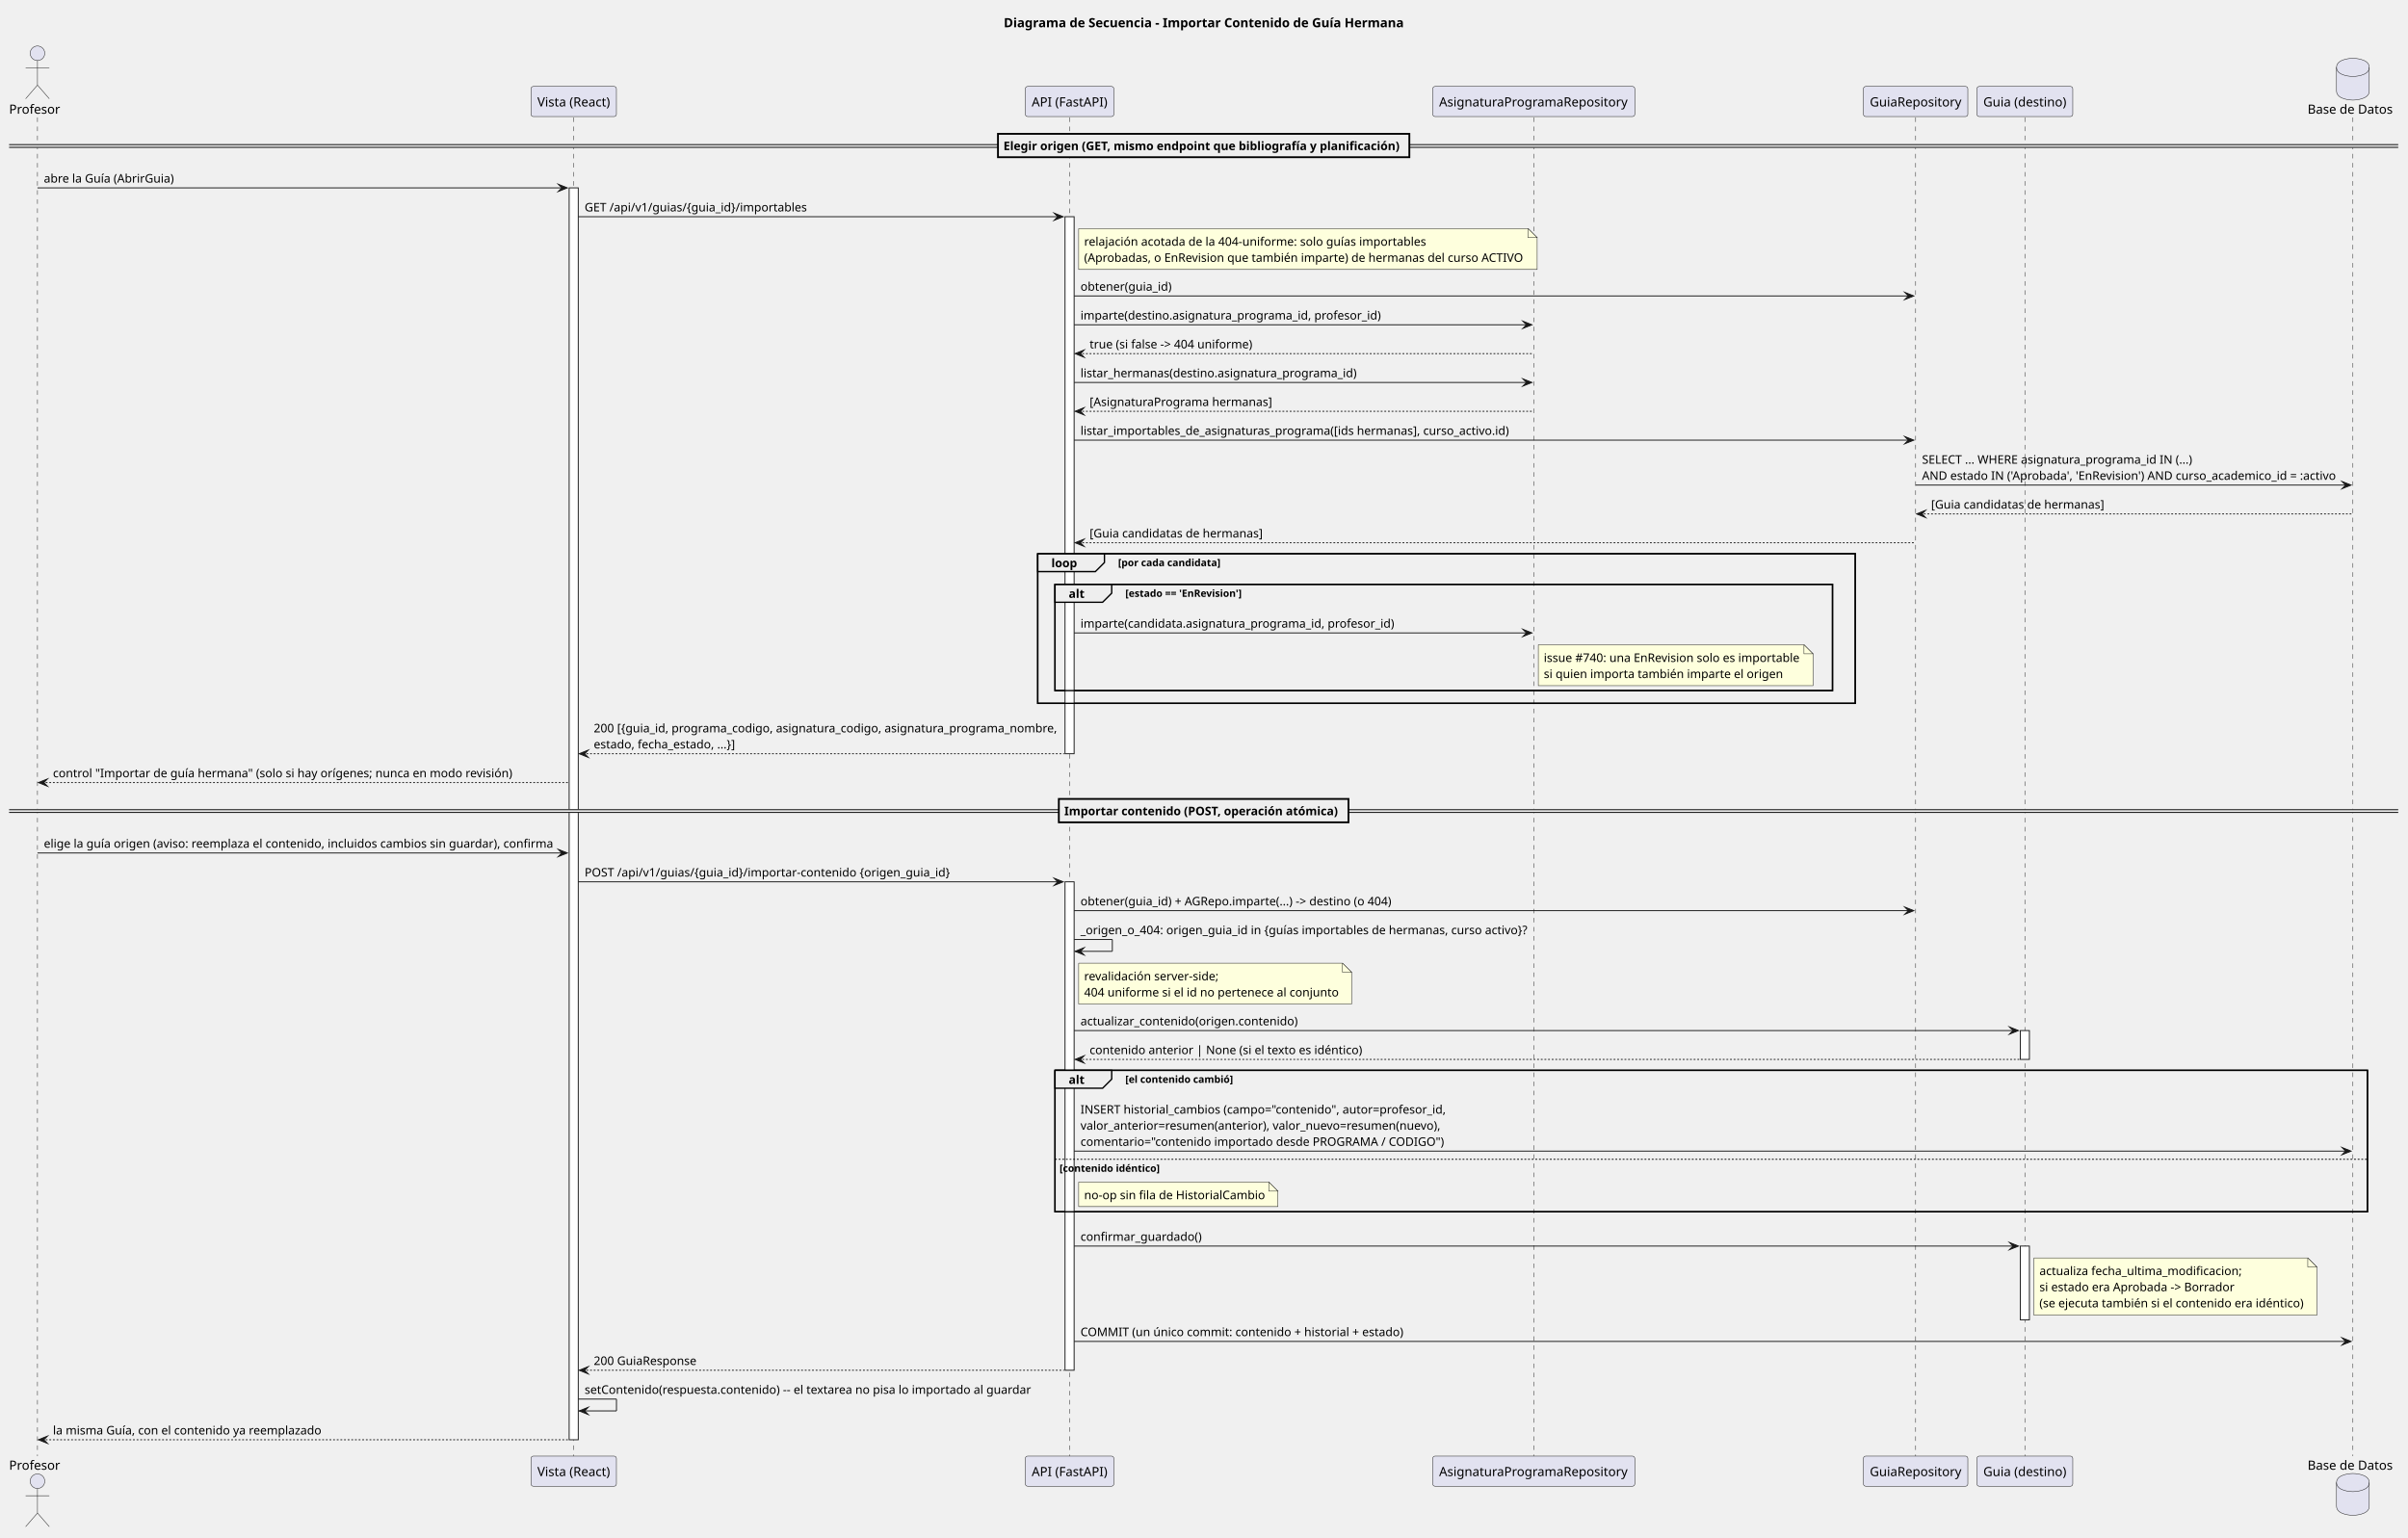
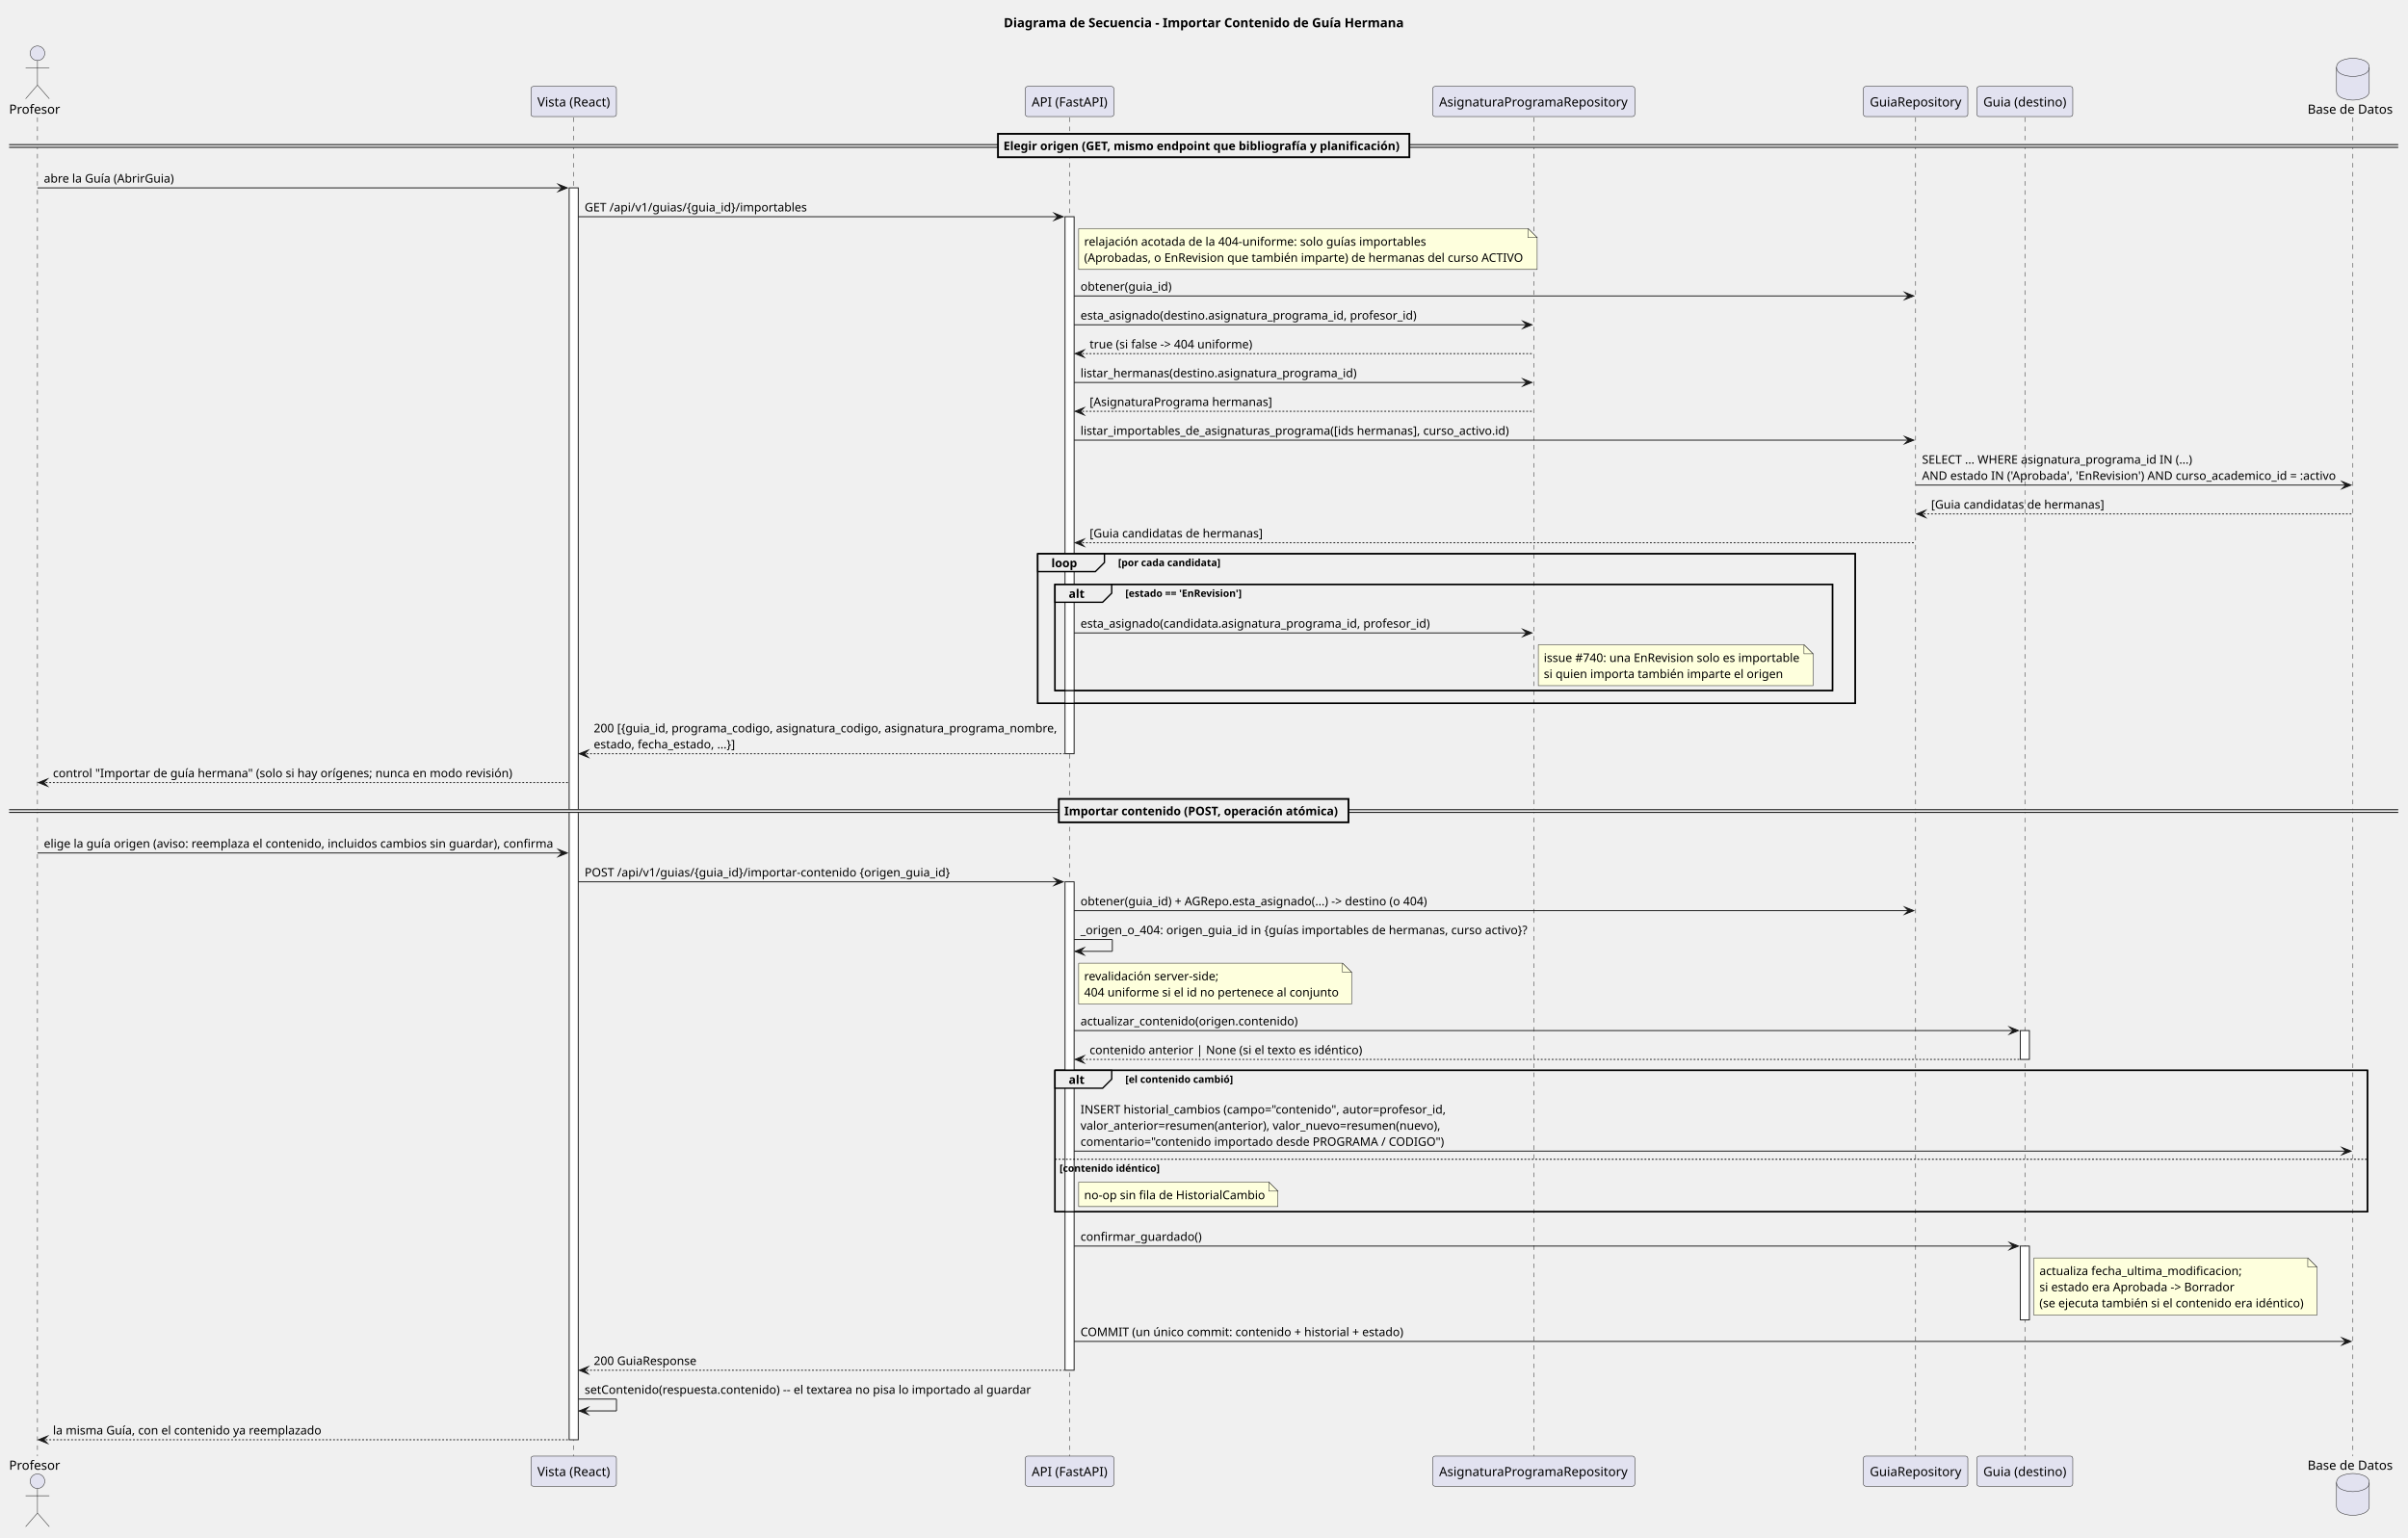
<svg xmlns="http://www.w3.org/2000/svg" version="1.1" data-diagram-type="SEQUENCE" style="width:2647px;height:1690px;background:#FFFFFF;" width="2647px" height="1690px" viewBox="0 0 2647 1690" zoomAndPan="magnify" preserveAspectRatio="none" contentStyleType="text/css">
  <defs />
  <g font-family="sans-serif" lengthAdjust="spacing">
    <g class="title" data-source-line="1">
      <text x="1103.382" y="29.966" fill="#000" font-size="14" textLength="438.492" font-weight="700">Diagrama de Secuencia - Importar Contenido de Guía Hermana</text>
    </g>
    <rect x="1140.734" y="608.726" width="898.656" height="164.53" fill="none" style="stroke:#000;stroke-width:1.5;" />
    <rect x="1159.734" y="642.432" width="854.656" height="116.824" fill="none" style="stroke:#000;stroke-width:1.5;" />
    <rect x="1159.734" y="1176.728" width="1442.699" height="155.512" fill="none" style="stroke:#000;stroke-width:1.5;" />
    <g>
      <rect x="37.696" y="129.136" width="8" height="1471.753" fill="#000" fill-opacity="0" />
      <line x1="41.196" y1="129.136" x2="41.196" y2="1600.888" style="stroke:#181818;stroke-width:0.5;stroke-dasharray:5,5;" />
    </g>
    <g>
      <rect x="627.152" y="129.136" width="8" height="1471.753" fill="#000" fill-opacity="0" />
      <line x1="630.652" y1="129.136" x2="630.652" y2="1600.888" style="stroke:#181818;stroke-width:0.5;stroke-dasharray:5,5;" />
    </g>
    <g>
      <rect x="625.652" y="206.548" width="10" height="1376.341" fill="#FFF" style="stroke:#181818;stroke-width:1;" />
    </g>
    <g>
      <rect x="1172.234" y="129.136" width="8" height="1471.753" fill="#000" fill-opacity="0" />
      <line x1="1175.734" y1="129.136" x2="1175.734" y2="1600.888" style="stroke:#181818;stroke-width:0.5;stroke-dasharray:5,5;" />
    </g>
    <g>
      <rect x="1170.734" y="238.254" width="10" height="590.414" fill="#FFF" style="stroke:#181818;stroke-width:1;" />
    </g>
    <g>
      <rect x="1170.734" y="969.492" width="10" height="536.984" fill="#FFF" style="stroke:#181818;stroke-width:1;" />
    </g>
    <g>
      <rect x="1682.492" y="129.136" width="8" height="1471.753" fill="#000" fill-opacity="0" />
      <line x1="1685.992" y1="129.136" x2="1685.992" y2="1600.888" style="stroke:#181818;stroke-width:0.5;stroke-dasharray:5,5;" />
    </g>
    <g>
      <rect x="2102.269" y="129.136" width="8" height="1471.753" fill="#000" fill-opacity="0" />
      <line x1="2105.769" y1="129.136" x2="2105.769" y2="1600.888" style="stroke:#181818;stroke-width:0.5;stroke-dasharray:5,5;" />
    </g>
    <g>
      <rect x="2222.323" y="129.136" width="8" height="1471.753" fill="#000" fill-opacity="0" />
      <line x1="2225.823" y1="129.136" x2="2225.823" y2="1600.888" style="stroke:#181818;stroke-width:0.5;stroke-dasharray:5,5;" />
    </g>
    <g>
      <rect x="2220.823" y="1133.022" width="10" height="31.706" fill="#FFF" style="stroke:#181818;stroke-width:1;" />
    </g>
    <g>
      <rect x="2220.823" y="1369.946" width="10" height="81.118" fill="#FFF" style="stroke:#181818;stroke-width:1;" />
    </g>
    <g>
      <rect x="2582.933" y="129.136" width="8" height="1471.753" fill="#000" fill-opacity="0" />
      <line x1="2586.433" y1="129.136" x2="2586.433" y2="1600.888" style="stroke:#181818;stroke-width:0.5;stroke-dasharray:5,5;" />
    </g>
    <text x="10" y="125.034" fill="#000" font-size="14" textLength="56.392">Profesor</text>
    <ellipse cx="41.196" cy="58.568" rx="8" ry="8" fill="#E2E2F0" style="stroke:#181818;stroke-width:0.5;" />
    <path d="M41.196,66.568 L41.196,93.568 M28.196,74.568 L54.196,74.568 M41.196,93.568 L28.196,108.568 M41.196,93.568 L54.196,108.568" style="stroke:#181818;stroke-width:0.5;" fill="none" />
    <rect x="583.703" y="95.068" width="93.898" height="33.068" fill="#E2E2F0" style="stroke:#181818;stroke-width:0.5;" rx="2.5" ry="2.5" />
    <text x="590.703" y="117.034" fill="#000" font-size="14" textLength="79.898">Vista (React)</text>
    <rect x="1127.113" y="95.068" width="97.244" height="33.068" fill="#E2E2F0" style="stroke:#181818;stroke-width:0.5;" rx="2.5" ry="2.5" />
    <text x="1134.113" y="117.034" fill="#000" font-size="14" textLength="83.244">API (FastAPI)</text>
    <rect x="1574.951" y="95.068" width="222.081" height="33.068" fill="#E2E2F0" style="stroke:#181818;stroke-width:0.5;" rx="2.5" ry="2.5" />
    <text x="1581.951" y="117.034" fill="#000" font-size="14" textLength="208.081">AsignaturaProgramaRepository</text>
    <rect x="2048.39" y="95.068" width="114.758" height="33.068" fill="#E2E2F0" style="stroke:#181818;stroke-width:0.5;" rx="2.5" ry="2.5" />
    <text x="2055.39" y="117.034" fill="#000" font-size="14" textLength="100.758">GuiaRepository</text>
    <rect x="2173.148" y="95.068" width="105.35" height="33.068" fill="#E2E2F0" style="stroke:#181818;stroke-width:0.5;" rx="2.5" ry="2.5" />
    <text x="2180.148" y="117.034" fill="#000" font-size="14" textLength="91.35">Guia (destino)</text>
    <text x="2536.61" y="125.034" fill="#000" font-size="14" textLength="93.646">Base de Datos</text>
    <path d="M2568.433,74.068 C2568.433,64.068 2586.433,64.068 2586.433,64.068 C2586.433,64.068 2604.433,64.068 2604.433,74.068 L2604.433,100.068 C2604.433,110.068 2586.433,110.068 2586.433,110.068 C2586.433,110.068 2568.433,110.068 2568.433,100.068 L2568.433,74.068" style="stroke:#181818;stroke-width:0.5;" fill="#E2E2F0" />
    <path d="M2568.433,74.068 C2568.433,84.068 2586.433,84.068 2586.433,84.068 C2586.433,84.068 2604.433,84.068 2604.433,74.068" style="stroke:#181818;stroke-width:0.5;" fill="none" />
    <text x="10" y="1615.854" fill="#000" font-size="14" textLength="56.392">Profesor</text>
    <ellipse cx="41.196" cy="1628.456" rx="8" ry="8" fill="#E2E2F0" style="stroke:#181818;stroke-width:0.5;" />
    <path d="M41.196,1636.456 L41.196,1663.456 M28.196,1644.456 L54.196,1644.456 M41.196,1663.456 L28.196,1678.456 M41.196,1663.456 L54.196,1678.456" style="stroke:#181818;stroke-width:0.5;" fill="none" />
    <rect x="583.703" y="1600.888" width="93.898" height="33.068" fill="#E2E2F0" style="stroke:#181818;stroke-width:0.5;" rx="2.5" ry="2.5" />
    <text x="590.703" y="1622.854" fill="#000" font-size="14" textLength="79.898">Vista (React)</text>
    <rect x="1127.113" y="1600.888" width="97.244" height="33.068" fill="#E2E2F0" style="stroke:#181818;stroke-width:0.5;" rx="2.5" ry="2.5" />
    <text x="1134.113" y="1622.854" fill="#000" font-size="14" textLength="83.244">API (FastAPI)</text>
    <rect x="1574.951" y="1600.888" width="222.081" height="33.068" fill="#E2E2F0" style="stroke:#181818;stroke-width:0.5;" rx="2.5" ry="2.5" />
    <text x="1581.951" y="1622.854" fill="#000" font-size="14" textLength="208.081">AsignaturaProgramaRepository</text>
    <rect x="2048.39" y="1600.888" width="114.758" height="33.068" fill="#E2E2F0" style="stroke:#181818;stroke-width:0.5;" rx="2.5" ry="2.5" />
    <text x="2055.39" y="1622.854" fill="#000" font-size="14" textLength="100.758">GuiaRepository</text>
    <rect x="2173.148" y="1600.888" width="105.35" height="33.068" fill="#E2E2F0" style="stroke:#181818;stroke-width:0.5;" rx="2.5" ry="2.5" />
    <text x="2180.148" y="1622.854" fill="#000" font-size="14" textLength="91.35">Guia (destino)</text>
    <text x="2536.61" y="1615.854" fill="#000" font-size="14" textLength="93.646">Base de Datos</text>
    <path d="M2568.433,1629.956 C2568.433,1619.956 2586.433,1619.956 2586.433,1619.956 C2586.433,1619.956 2604.433,1619.956 2604.433,1629.956 L2604.433,1655.956 C2604.433,1665.956 2586.433,1665.956 2586.433,1665.956 C2586.433,1665.956 2568.433,1665.956 2568.433,1655.956 L2568.433,1629.956" style="stroke:#181818;stroke-width:0.5;" fill="#E2E2F0" />
    <path d="M2568.433,1629.956 C2568.433,1639.956 2586.433,1639.956 2586.433,1639.956 C2586.433,1639.956 2604.433,1639.956 2604.433,1629.956" style="stroke:#181818;stroke-width:0.5;" fill="none" />
    <rect x="10" y="158.989" width="2626.256" height="3" fill="#EEE" style="stroke:#EEE;stroke-width:1;" />
    <line x1="10" y1="158.989" x2="2636.256" y2="158.989" style="stroke:#000;stroke-width:1;" />
    <line x1="10" y1="161.989" x2="2636.256" y2="161.989" style="stroke:#000;stroke-width:1;" />
    <rect x="1097.019" y="147.136" width="452.217" height="25.706" fill="#EEE" style="stroke:#000;stroke-width:2;" />
    <text x="1103.019" y="165.033" fill="#000" font-size="13" textLength="434.837" font-weight="700">Elegir origen (GET, mismo endpoint que bibliografía y planificación)</text>
    <polygon points="613.652,202.548,623.652,206.548,613.652,210.548,617.652,206.548" fill="#181818" style="stroke:#181818;stroke-width:1;stroke-linejoin:miter;stroke-miterlimit:10;" />
    <line x1="41.196" y1="206.548" x2="619.652" y2="206.548" style="stroke:#181818;stroke-width:1;" />
    <text x="48.196" y="200.739" fill="#000" font-size="13" textLength="143.26">abre la Guía (AbrirGuia)</text>
    <polygon points="1158.734,234.254,1168.734,238.254,1158.734,242.254,1162.734,238.254" fill="#181818" style="stroke:#181818;stroke-width:1;stroke-linejoin:miter;stroke-miterlimit:10;" />
    <line x1="635.652" y1="238.254" x2="1164.734" y2="238.254" style="stroke:#181818;stroke-width:1;" />
    <text x="642.652" y="232.445" fill="#000" font-size="13" textLength="244.374">GET /api/v1/guias/{guia_id}/importables</text>
    <path d="M1185.734,251.254 L1185.734,296.254 L1689.734,296.254 L1689.734,261.254 L1679.734,251.254 L1185.734,251.254" style="stroke:#181818;stroke-width:0.5;" fill="#FEFFDD" />
    <path d="M1679.734,251.254 L1679.734,261.254 L1689.734,261.254 L1679.734,251.254" style="stroke:#181818;stroke-width:0.5;" fill="#FEFFDD" />
    <text x="1191.734" y="270.151" fill="#000" font-size="13" textLength="376.233">relajación acotada de la 404-uniforme: solo guías importables</text>
    <text x="1191.734" y="287.857" fill="#000" font-size="13" textLength="483.405">(Aprobadas, o EnRevision que también imparte) de hermanas del curso ACTIVO</text>
    <polygon points="2093.769,321.372,2103.769,325.372,2093.769,329.372,2097.769,325.372" fill="#181818" style="stroke:#181818;stroke-width:1;stroke-linejoin:miter;stroke-miterlimit:10;" />
    <line x1="1180.734" y1="325.372" x2="2099.769" y2="325.372" style="stroke:#181818;stroke-width:1;" />
    <text x="1187.734" y="319.563" fill="#000" font-size="13" textLength="100.217">obtener(guia_id)</text>
    <polygon points="1673.992,353.078,1683.992,357.078,1673.992,361.078,1677.992,357.078" fill="#181818" style="stroke:#181818;stroke-width:1;stroke-linejoin:miter;stroke-miterlimit:10;" />
    <line x1="1180.734" y1="357.078" x2="1679.992" y2="357.078" style="stroke:#181818;stroke-width:1;" />
-     <text x="1187.734" y="351.269" fill="#000" font-size="13" textLength="331.266">imparte(destino.asignatura_programa_id, profesor_id)</text>
+     <text x="1187.734" y="351.269" fill="#000" font-size="13" textLength="370.448">esta_asignado(destino.asignatura_programa_id, profesor_id)</text>
    <polygon points="1191.734,384.784,1181.734,388.784,1191.734,392.784,1187.734,388.784" fill="#181818" style="stroke:#181818;stroke-width:1;stroke-linejoin:miter;stroke-miterlimit:10;" />
    <line x1="1185.734" y1="388.784" x2="1684.992" y2="388.784" style="stroke:#181818;stroke-width:1;stroke-dasharray:2,2;" />
    <text x="1197.734" y="382.975" fill="#000" font-size="13" textLength="182.312">true  (si false -&gt; 404 uniforme)</text>
    <polygon points="1673.992,416.49,1683.992,420.49,1673.992,424.49,1677.992,420.49" fill="#181818" style="stroke:#181818;stroke-width:1;stroke-linejoin:miter;stroke-miterlimit:10;" />
    <line x1="1180.734" y1="420.49" x2="1679.992" y2="420.49" style="stroke:#181818;stroke-width:1;" />
    <text x="1187.734" y="414.681" fill="#000" font-size="13" textLength="304.395">listar_hermanas(destino.asignatura_programa_id)</text>
    <polygon points="1191.734,448.196,1181.734,452.196,1191.734,456.196,1187.734,452.196" fill="#181818" style="stroke:#181818;stroke-width:1;stroke-linejoin:miter;stroke-miterlimit:10;" />
    <line x1="1185.734" y1="452.196" x2="1684.992" y2="452.196" style="stroke:#181818;stroke-width:1;stroke-dasharray:2,2;" />
    <text x="1197.734" y="446.387" fill="#000" font-size="13" textLength="201.474">[AsignaturaPrograma hermanas]</text>
    <polygon points="2093.769,479.902,2103.769,483.902,2093.769,487.902,2097.769,483.902" fill="#181818" style="stroke:#181818;stroke-width:1;stroke-linejoin:miter;stroke-miterlimit:10;" />
    <line x1="1180.734" y1="483.902" x2="2099.769" y2="483.902" style="stroke:#181818;stroke-width:1;" />
    <text x="1187.734" y="478.093" fill="#000" font-size="13" textLength="471.783">listar_importables_de_asignaturas_programa([ids hermanas], curso_activo.id)</text>
    <polygon points="2574.433,529.314,2584.433,533.314,2574.433,537.314,2578.433,533.314" fill="#181818" style="stroke:#181818;stroke-width:1;stroke-linejoin:miter;stroke-miterlimit:10;" />
    <line x1="2105.769" y1="533.314" x2="2580.433" y2="533.314" style="stroke:#181818;stroke-width:1;" />
    <text x="2112.769" y="509.799" fill="#000" font-size="13" textLength="297.817">SELECT ... WHERE asignatura_programa_id IN (...)</text>
    <text x="2112.769" y="527.505" fill="#000" font-size="13" textLength="456.664">AND estado IN ('Aprobada', 'EnRevision') AND curso_academico_id = :activo</text>
    <polygon points="2116.769,561.02,2106.769,565.02,2116.769,569.02,2112.769,565.02" fill="#181818" style="stroke:#181818;stroke-width:1;stroke-linejoin:miter;stroke-miterlimit:10;" />
    <line x1="2110.769" y1="565.02" x2="2585.433" y2="565.02" style="stroke:#181818;stroke-width:1;stroke-dasharray:2,2;" />
    <text x="2122.769" y="559.211" fill="#000" font-size="13" textLength="190.32">[Guia candidatas de hermanas]</text>
    <polygon points="1191.734,592.726,1181.734,596.726,1191.734,600.726,1187.734,596.726" fill="#181818" style="stroke:#181818;stroke-width:1;stroke-linejoin:miter;stroke-miterlimit:10;" />
    <line x1="1185.734" y1="596.726" x2="2104.769" y2="596.726" style="stroke:#181818;stroke-width:1;stroke-dasharray:2,2;" />
    <text x="1197.734" y="590.917" fill="#000" font-size="13" textLength="190.32">[Guia candidatas de hermanas]</text>
    <path d="M1140.734,608.726 L1214.074,608.726 L1214.074,618.432 L1204.074,628.432 L1140.734,628.432 L1140.734,608.726" style="stroke:#000;stroke-width:1.5;" fill="#EEE" />
    <rect x="1140.734" y="608.726" width="898.656" height="164.53" fill="none" style="stroke:#000;stroke-width:1.5;" />
    <text x="1155.734" y="623.623" fill="#000" font-size="13" textLength="28.34" font-weight="700">loop</text>
    <text x="1229.074" y="622.485" fill="#000" font-size="11" textLength="112.111" font-weight="700">[por cada candidata]</text>
    <path d="M1159.734,642.432 L1222.037,642.432 L1222.037,652.138 L1212.037,662.138 L1159.734,662.138 L1159.734,642.432" style="stroke:#000;stroke-width:1.5;" fill="#EEE" />
    <rect x="1159.734" y="642.432" width="854.656" height="116.824" fill="none" style="stroke:#000;stroke-width:1.5;" />
    <text x="1174.734" y="657.329" fill="#000" font-size="13" textLength="17.303" font-weight="700">alt</text>
    <text x="1237.037" y="656.191" fill="#000" font-size="11" textLength="128.215" font-weight="700">[estado == 'EnRevision']</text>
    <polygon points="1673.992,691.844,1683.992,695.844,1673.992,699.844,1677.992,695.844" fill="#181818" style="stroke:#181818;stroke-width:1;stroke-linejoin:miter;stroke-miterlimit:10;" />
    <line x1="1180.734" y1="695.844" x2="1679.992" y2="695.844" style="stroke:#181818;stroke-width:1;" />
-     <text x="1187.734" y="690.035" fill="#000" font-size="13" textLength="345.956">imparte(candidata.asignatura_programa_id, profesor_id)</text>
+     <text x="1187.734" y="690.035" fill="#000" font-size="13" textLength="385.138">esta_asignado(candidata.asignatura_programa_id, profesor_id)</text>
    <path d="M1690.992,708.844 L1690.992,753.844 L1992.992,753.844 L1992.992,718.844 L1982.992,708.844 L1690.992,708.844" style="stroke:#181818;stroke-width:0.5;" fill="#FEFFDD" />
    <path d="M1982.992,708.844 L1982.992,718.844 L1992.992,718.844 L1982.992,708.844" style="stroke:#181818;stroke-width:0.5;" fill="#FEFFDD" />
    <text x="1696.992" y="727.741" fill="#000" font-size="13" textLength="281.398">issue #740: una EnRevision solo es importable</text>
    <text x="1696.992" y="745.447" fill="#000" font-size="13" textLength="263.016">si quien importa también imparte el origen</text>
    <polygon points="646.652,824.668,636.652,828.668,646.652,832.668,642.652,828.668" fill="#181818" style="stroke:#181818;stroke-width:1;stroke-linejoin:miter;stroke-miterlimit:10;" />
    <line x1="640.652" y1="828.668" x2="1169.734" y2="828.668" style="stroke:#181818;stroke-width:1;stroke-dasharray:2,2;" />
    <text x="652.652" y="805.153" fill="#000" font-size="13" textLength="511.082">200 [{guia_id, programa_codigo, asignatura_codigo, asignatura_programa_nombre,</text>
    <text x="652.652" y="822.859" fill="#000" font-size="13" textLength="155.35">estado, fecha_estado, ...}]</text>
    <polygon points="52.196,856.374,42.196,860.374,52.196,864.374,48.196,860.374" fill="#181818" style="stroke:#181818;stroke-width:1;stroke-linejoin:miter;stroke-miterlimit:10;" />
    <line x1="46.196" y1="860.374" x2="624.652" y2="860.374" style="stroke:#181818;stroke-width:1;stroke-dasharray:2,2;" />
    <text x="58.196" y="854.565" fill="#000" font-size="13" textLength="505.908">control "Importar de guía hermana" (solo si hay orígenes; nunca en modo revisión)</text>
    <rect x="10" y="890.227" width="2626.256" height="3" fill="#EEE" style="stroke:#EEE;stroke-width:1;" />
    <line x1="10" y1="890.227" x2="2636.256" y2="890.227" style="stroke:#000;stroke-width:1;" />
    <line x1="10" y1="893.227" x2="2636.256" y2="893.227" style="stroke:#000;stroke-width:1;" />
    <rect x="1163.924" y="878.374" width="318.408" height="25.706" fill="#EEE" style="stroke:#000;stroke-width:2;" />
    <text x="1169.924" y="896.271" fill="#000" font-size="13" textLength="301.028" font-weight="700">Importar contenido (POST, operación atómica)</text>
    <polygon points="613.652,933.786,623.652,937.786,613.652,941.786,617.652,937.786" fill="#181818" style="stroke:#181818;stroke-width:1;stroke-linejoin:miter;stroke-miterlimit:10;" />
    <line x1="41.196" y1="937.786" x2="619.652" y2="937.786" style="stroke:#181818;stroke-width:1;" />
    <text x="48.196" y="931.977" fill="#000" font-size="13" textLength="560.456">elige la guía origen (aviso: reemplaza el contenido, incluidos cambios sin guardar), confirma</text>
    <polygon points="1158.734,965.492,1168.734,969.492,1158.734,973.492,1162.734,969.492" fill="#181818" style="stroke:#181818;stroke-width:1;stroke-linejoin:miter;stroke-miterlimit:10;" />
    <line x1="635.652" y1="969.492" x2="1164.734" y2="969.492" style="stroke:#181818;stroke-width:1;" />
    <text x="642.652" y="963.683" fill="#000" font-size="13" textLength="401.674">POST /api/v1/guias/{guia_id}/importar-contenido {origen_guia_id}</text>
    <polygon points="2093.769,997.198,2103.769,1001.198,2093.769,1005.198,2097.769,1001.198" fill="#181818" style="stroke:#181818;stroke-width:1;stroke-linejoin:miter;stroke-miterlimit:10;" />
    <line x1="1180.734" y1="1001.198" x2="2099.769" y2="1001.198" style="stroke:#181818;stroke-width:1;" />
-     <text x="1187.734" y="995.389" fill="#000" font-size="13" textLength="348.764">obtener(guia_id)  + AGRepo.imparte(...)  -&gt; destino (o 404)</text>
+     <text x="1187.734" y="995.389" fill="#000" font-size="13" textLength="387.946">obtener(guia_id)  + AGRepo.esta_asignado(...)  -&gt; destino (o 404)</text>
    <line x1="1180.734" y1="1032.904" x2="1222.734" y2="1032.904" style="stroke:#181818;stroke-width:1;" />
    <line x1="1222.734" y1="1032.904" x2="1222.734" y2="1045.904" style="stroke:#181818;stroke-width:1;" />
    <line x1="1181.734" y1="1045.904" x2="1222.734" y2="1045.904" style="stroke:#181818;stroke-width:1;" />
    <polygon points="1191.734,1041.904,1181.734,1045.904,1191.734,1049.904,1187.734,1045.904" fill="#181818" style="stroke:#181818;stroke-width:1;stroke-linejoin:miter;stroke-miterlimit:10;" />
    <text x="1187.734" y="1027.095" fill="#000" font-size="13" textLength="491.257">_origen_o_404: origen_guia_id in {guías importables de hermanas, curso activo}?</text>
    <path d="M1185.734,1058.904 L1185.734,1103.904 L1485.734,1103.904 L1485.734,1068.904 L1475.734,1058.904 L1185.734,1058.904" style="stroke:#181818;stroke-width:0.5;" fill="#FEFFDD" />
    <path d="M1475.734,1058.904 L1475.734,1068.904 L1485.734,1068.904 L1475.734,1058.904" style="stroke:#181818;stroke-width:0.5;" fill="#FEFFDD" />
    <text x="1191.734" y="1077.801" fill="#000" font-size="13" textLength="148.278">revalidación server-side;</text>
    <text x="1191.734" y="1095.507" fill="#000" font-size="13" textLength="279.903">404 uniforme si el id no pertenece al conjunto</text>
    <polygon points="2208.823,1129.022,2218.823,1133.022,2208.823,1137.022,2212.823,1133.022" fill="#181818" style="stroke:#181818;stroke-width:1;stroke-linejoin:miter;stroke-miterlimit:10;" />
    <line x1="1180.734" y1="1133.022" x2="2214.823" y2="1133.022" style="stroke:#181818;stroke-width:1;" />
    <text x="1187.734" y="1127.213" fill="#000" font-size="13" textLength="238.862">actualizar_contenido(origen.contenido)</text>
    <polygon points="1191.734,1160.728,1181.734,1164.728,1191.734,1168.728,1187.734,1164.728" fill="#181818" style="stroke:#181818;stroke-width:1;stroke-linejoin:miter;stroke-miterlimit:10;" />
    <line x1="1185.734" y1="1164.728" x2="2219.823" y2="1164.728" style="stroke:#181818;stroke-width:1;stroke-dasharray:2,2;" />
    <text x="1197.734" y="1158.919" fill="#000" font-size="13" textLength="299.988">contenido anterior | None (si el texto es idéntico)</text>
    <path d="M1159.734,1176.728 L1222.037,1176.728 L1222.037,1186.434 L1212.037,1196.434 L1159.734,1196.434 L1159.734,1176.728" style="stroke:#000;stroke-width:1.5;" fill="#EEE" />
    <rect x="1159.734" y="1176.728" width="1442.699" height="155.512" fill="none" style="stroke:#000;stroke-width:1.5;" />
    <text x="1174.734" y="1191.625" fill="#000" font-size="13" textLength="17.303" font-weight="700">alt</text>
    <text x="1237.037" y="1190.487" fill="#000" font-size="11" textLength="118.26" font-weight="700">[el contenido cambió]</text>
    <polygon points="2574.433,1261.552,2584.433,1265.552,2574.433,1269.552,2578.433,1265.552" fill="#181818" style="stroke:#181818;stroke-width:1;stroke-linejoin:miter;stroke-miterlimit:10;" />
    <line x1="1180.734" y1="1265.552" x2="2580.433" y2="1265.552" style="stroke:#181818;stroke-width:1;" />
    <text x="1187.734" y="1224.331" fill="#000" font-size="13" textLength="402.727">INSERT historial_cambios (campo="contenido", autor=profesor_id,</text>
    <text x="1187.734" y="1242.037" fill="#000" font-size="13" textLength="396.656">valor_anterior=resumen(anterior), valor_nuevo=resumen(nuevo),</text>
    <text x="1187.734" y="1259.743" fill="#000" font-size="13" textLength="400.699">comentario="contenido importado desde PROGRAMA / CODIGO")</text>
    <line x1="1159.734" y1="1274.552" x2="2602.433" y2="1274.552" style="stroke:#000;stroke-width:1;stroke-dasharray:2,2;" />
    <text x="1164.734" y="1288.311" fill="#000" font-size="11" textLength="110.021" font-weight="700">[contenido idéntico]</text>
    <path d="M1185.734,1299.534 L1185.734,1326.534 L1404.734,1326.534 L1404.734,1309.534 L1394.734,1299.534 L1185.734,1299.534" style="stroke:#181818;stroke-width:0.5;" fill="#FEFFDD" />
    <path d="M1394.734,1299.534 L1394.734,1309.534 L1404.734,1309.534 L1394.734,1299.534" style="stroke:#181818;stroke-width:0.5;" fill="#FEFFDD" />
    <text x="1191.734" y="1318.431" fill="#000" font-size="13" textLength="198.9">no-op sin fila de HistorialCambio</text>
    <polygon points="2208.823,1365.946,2218.823,1369.946,2208.823,1373.946,2212.823,1369.946" fill="#181818" style="stroke:#181818;stroke-width:1;stroke-linejoin:miter;stroke-miterlimit:10;" />
    <line x1="1180.734" y1="1369.946" x2="2214.823" y2="1369.946" style="stroke:#181818;stroke-width:1;" />
    <text x="1187.734" y="1364.137" fill="#000" font-size="13" textLength="133.562">confirmar_guardado()</text>
    <path d="M2235.823,1382.946 L2235.823,1445.946 L2546.823,1445.946 L2546.823,1392.946 L2536.823,1382.946 L2235.823,1382.946" style="stroke:#181818;stroke-width:0.5;" fill="#FEFFDD" />
    <path d="M2536.823,1382.946 L2536.823,1392.946 L2546.823,1392.946 L2536.823,1382.946" style="stroke:#181818;stroke-width:0.5;" fill="#FEFFDD" />
    <text x="2241.823" y="1401.843" fill="#000" font-size="13" textLength="222.547">actualiza fecha_ultima_modificacion;</text>
    <text x="2241.823" y="1419.549" fill="#000" font-size="13" textLength="215.189">si estado era Aprobada -&gt; Borrador</text>
    <text x="2241.823" y="1437.255" fill="#000" font-size="13" textLength="290.693">(se ejecuta también si el contenido era idéntico)</text>
    <polygon points="2574.433,1470.77,2584.433,1474.77,2574.433,1478.77,2578.433,1474.77" fill="#181818" style="stroke:#181818;stroke-width:1;stroke-linejoin:miter;stroke-miterlimit:10;" />
    <line x1="1180.734" y1="1474.77" x2="2580.433" y2="1474.77" style="stroke:#181818;stroke-width:1;" />
    <text x="1187.734" y="1468.961" fill="#000" font-size="13" textLength="358.579">COMMIT  (un único commit: contenido + historial + estado)</text>
    <polygon points="646.652,1502.476,636.652,1506.476,646.652,1510.476,642.652,1506.476" fill="#181818" style="stroke:#181818;stroke-width:1;stroke-linejoin:miter;stroke-miterlimit:10;" />
    <line x1="640.652" y1="1506.476" x2="1169.734" y2="1506.476" style="stroke:#181818;stroke-width:1;stroke-dasharray:2,2;" />
    <text x="652.652" y="1500.667" fill="#000" font-size="13" textLength="112.931">200 GuiaResponse</text>
    <line x1="635.652" y1="1538.182" x2="677.652" y2="1538.182" style="stroke:#181818;stroke-width:1;" />
    <line x1="677.652" y1="1538.182" x2="677.652" y2="1551.182" style="stroke:#181818;stroke-width:1;" />
    <line x1="636.652" y1="1551.182" x2="677.652" y2="1551.182" style="stroke:#181818;stroke-width:1;" />
    <polygon points="646.652,1547.182,636.652,1551.182,646.652,1555.182,642.652,1551.182" fill="#181818" style="stroke:#181818;stroke-width:1;stroke-linejoin:miter;stroke-miterlimit:10;" />
    <text x="642.652" y="1532.373" fill="#000" font-size="13" textLength="491.764">setContenido(respuesta.contenido) -- el textarea no pisa lo importado al guardar</text>
    <polygon points="52.196,1578.888,42.196,1582.888,52.196,1586.888,48.196,1582.888" fill="#181818" style="stroke:#181818;stroke-width:1;stroke-linejoin:miter;stroke-miterlimit:10;" />
    <line x1="46.196" y1="1582.888" x2="624.652" y2="1582.888" style="stroke:#181818;stroke-width:1;stroke-dasharray:2,2;" />
    <text x="58.196" y="1577.079" fill="#000" font-size="13" textLength="295.373">la misma Guía, con el contenido ya reemplazado</text>
  </g>
</svg>
